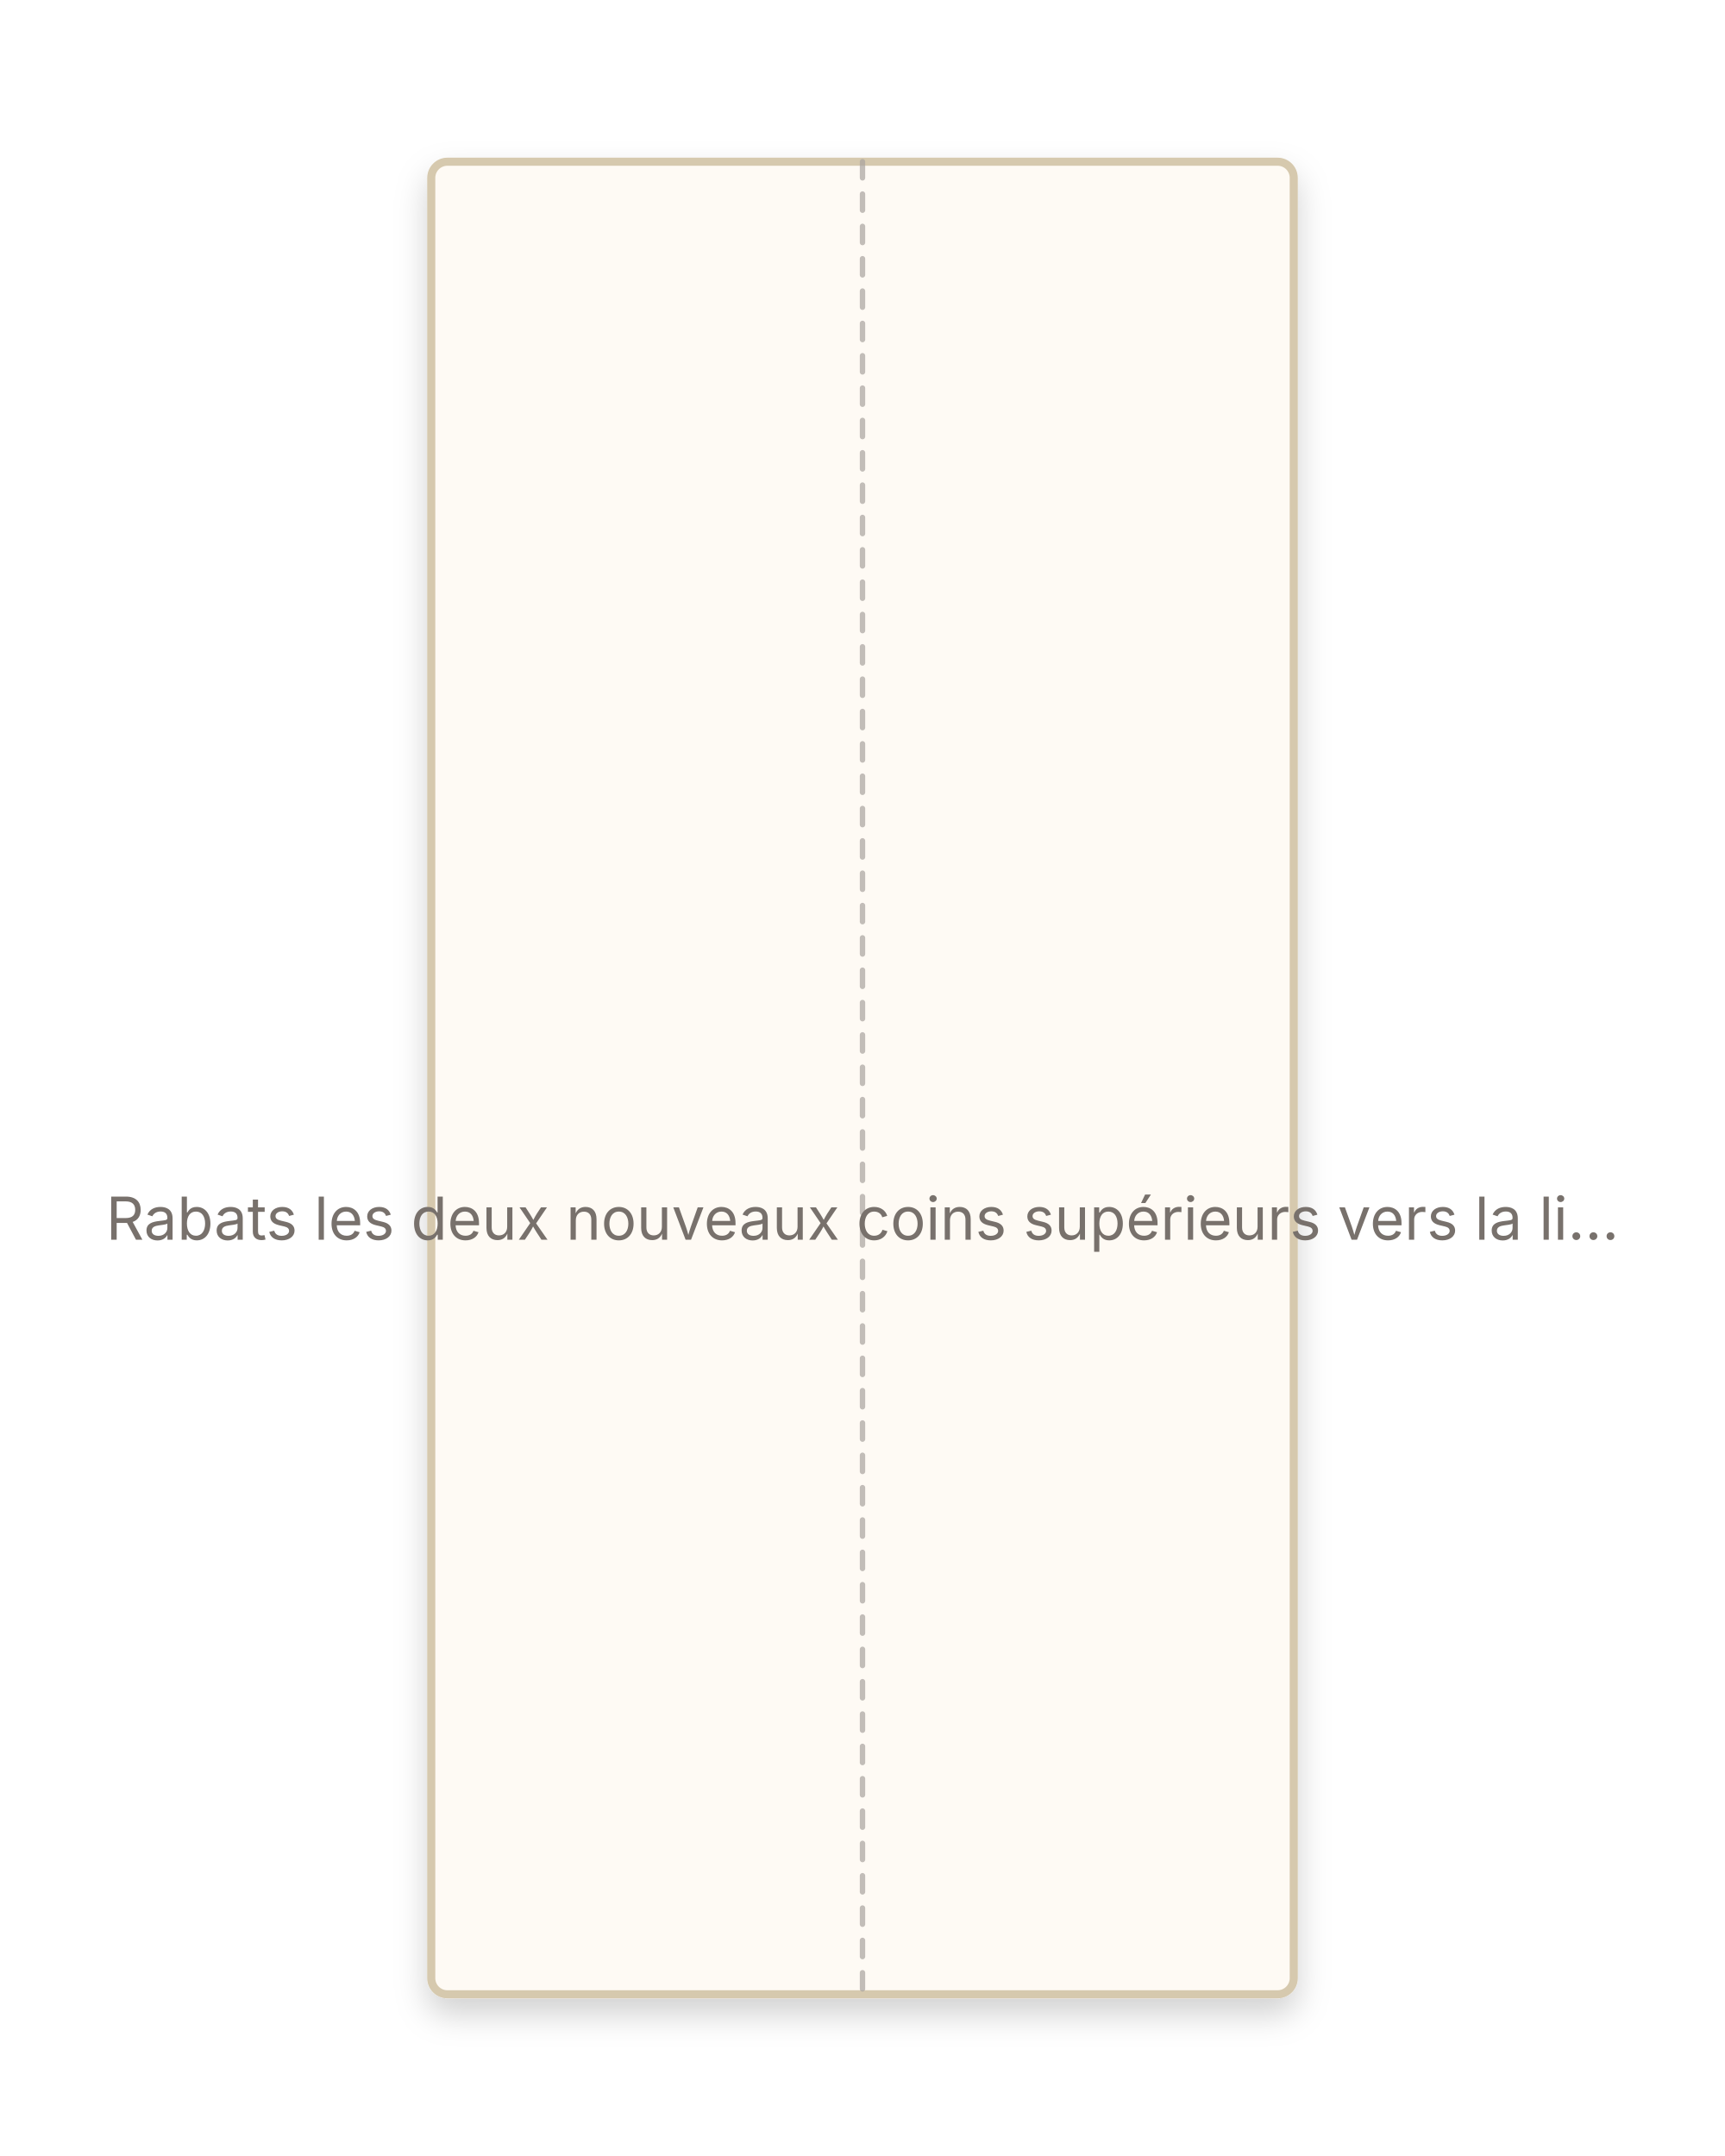
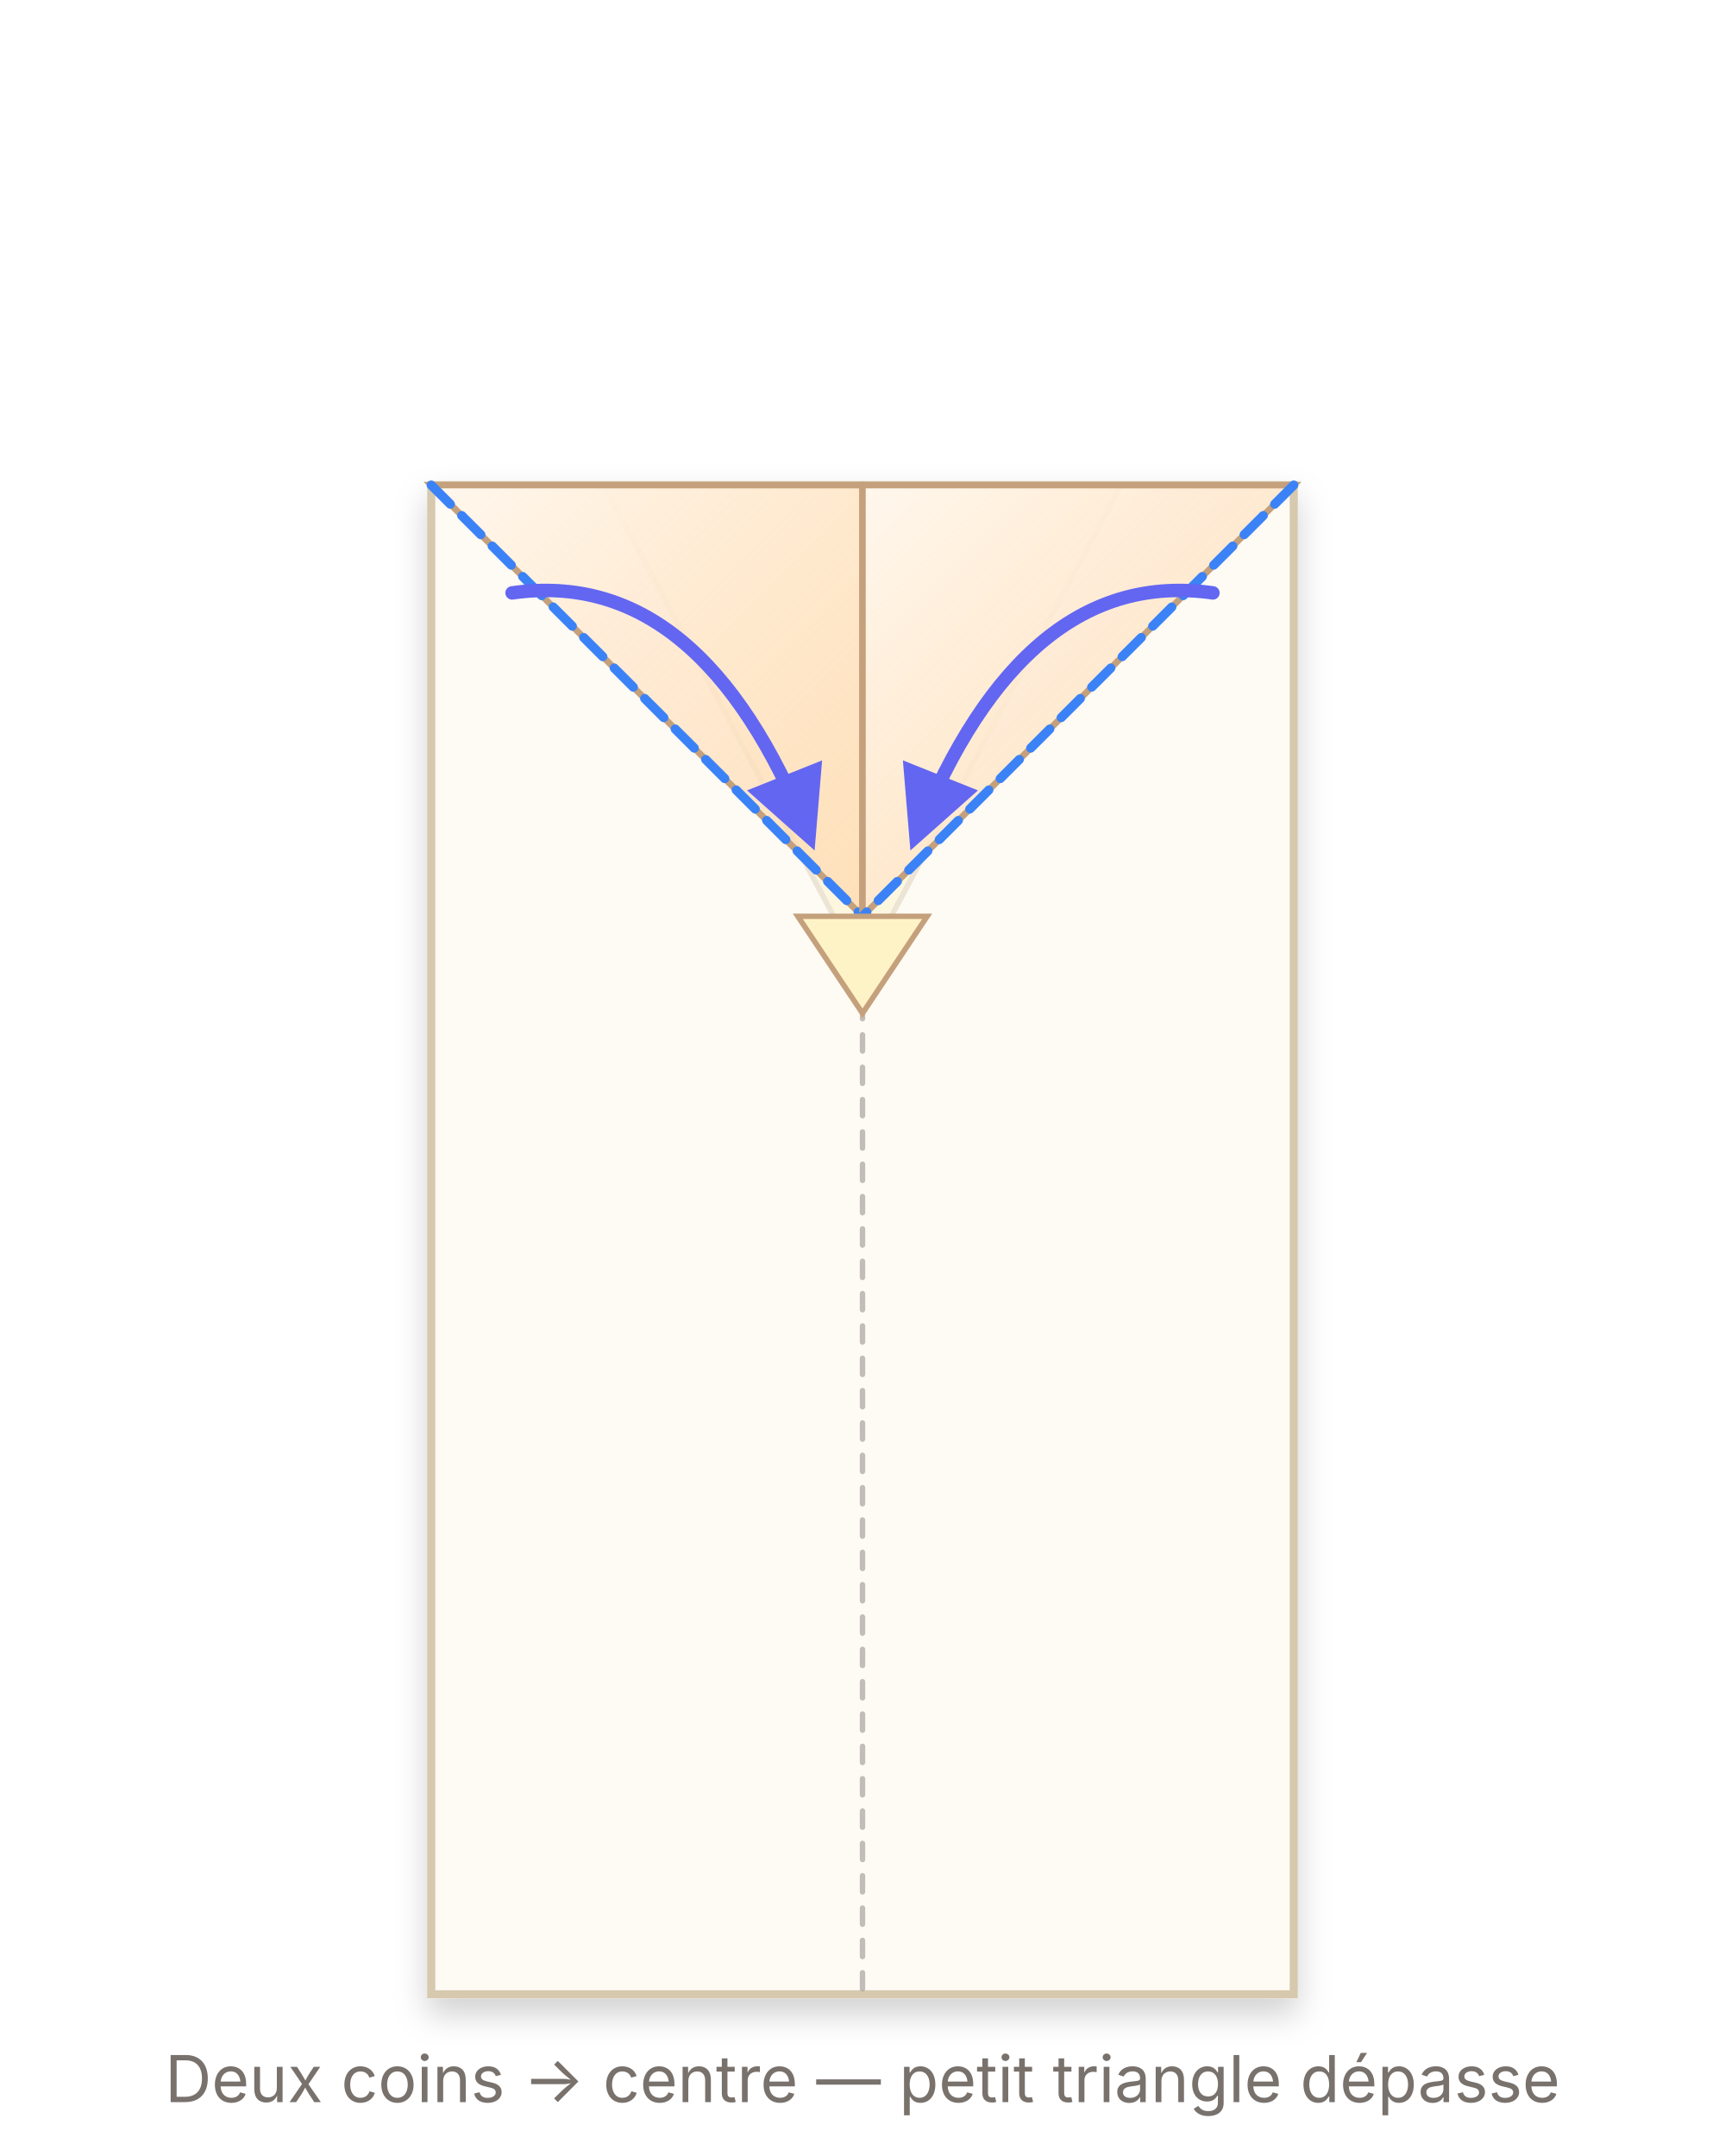
- <svg xmlns="http://www.w3.org/2000/svg" viewBox="0 0 320 400" fill="none" font-family="system-ui, -apple-system, sans-serif">
+ <svg xmlns="http://www.w3.org/2000/svg" viewBox="0 0 320 400" fill="none" font-family="system-ui,-apple-system,sans-serif">
  <defs>
    <filter id="ps" x="-10%" y="-10%" width="120%" height="120%">
      <feGaussianBlur in="SourceAlpha" stdDeviation="3" />
      <feOffset dx="0" dy="3" />
      <feComponentTransfer>
        <feFuncA type="linear" slope="0.18" />
      </feComponentTransfer>
      <feMerge>
        <feMergeNode />
        <feMergeNode in="SourceGraphic" />
      </feMerge>
    </filter>
    <marker id="arr" viewBox="0 0 10 10" refX="8" refY="5" markerWidth="6" markerHeight="6" orient="auto-start-reverse">
      <path d="M 0 0 L 10 5 L 0 10 z" fill="#6366f1" />
    </marker>
    <marker id="arrT" viewBox="0 0 10 10" refX="8" refY="5" markerWidth="6" markerHeight="6" orient="auto-start-reverse">
      <path d="M 0 0 L 10 5 L 0 10 z" fill="#14b8a6" />
    </marker>
    <linearGradient id="foldTri" x1="0" y1="0" x2="1" y2="1">
      <stop offset="0" stop-color="#fff7ed" />
      <stop offset="1" stop-color="#fed7aa" stop-opacity="0.7" />
    </linearGradient>
  </defs>
-   <rect x="80" y="30" width="160" height="340" rx="3" fill="#fefaf4" stroke="#d6c9ae" stroke-width="1.5" filter="url(#ps)" />
-   <line x1="160" y1="30" x2="160" y2="370" stroke="#a8a29e" stroke-width="1" stroke-dasharray="3 3" stroke-linecap="round" opacity="0.7" />
-   <text x="160" y="180" text-anchor="middle" font-size="48">↗️</text>
-   <text x="160" y="230" text-anchor="middle" font-size="11" fill="#78716c">Rabats les deux nouveaux coins supérieurs vers la li…</text>
+   <polygon points="80,90 240,90 240,370 80,370" fill="#fefaf4" stroke="#d6c9ae" stroke-width="1.5" filter="url(#ps)" />
+   <polygon points="112,90 208,90 160,180" fill="#fef3c7" stroke="#d6c9ae" stroke-width="1" opacity="0.45" />
+   <line x1="160" y1="90" x2="160" y2="370" stroke="#a8a29e" stroke-width="1" stroke-dasharray="3 3" stroke-linecap="round" opacity="0.7" />
+   <polygon points="80,90 160,90 160,170" fill="url(#foldTri)" stroke="#c4a07c" stroke-width="1.2" />
+   <line x1="80" y1="90" x2="160" y2="170" stroke="#3b82f6" stroke-width="1.7" stroke-dasharray="5 3" stroke-linecap="round" />
+   <polygon points="240,90 160,90 160,170" fill="url(#foldTri)" stroke="#c4a07c" stroke-width="1.2" />
+   <line x1="240" y1="90" x2="160" y2="170" stroke="#3b82f6" stroke-width="1.7" stroke-dasharray="5 3" stroke-linecap="round" />
+   <path d="M 95 110 Q 130 105 150 155" stroke="#6366f1" stroke-width="2.5" stroke-linecap="round" fill="none" marker-end="url(#arr)" />
+   <path d="M 225 110 Q 190 105 170 155" stroke="#6366f1" stroke-width="2.5" stroke-linecap="round" fill="none" marker-end="url(#arr)" />
+   <polygon points="148,170 172,170 160,188" fill="#fef3c7" stroke="#c4a07c" stroke-width="1" />
+   <text x="160" y="390" text-anchor="middle" font-size="12" fill="#78716c">Deux coins → centre — petit triangle dépasse</text>
</svg>
